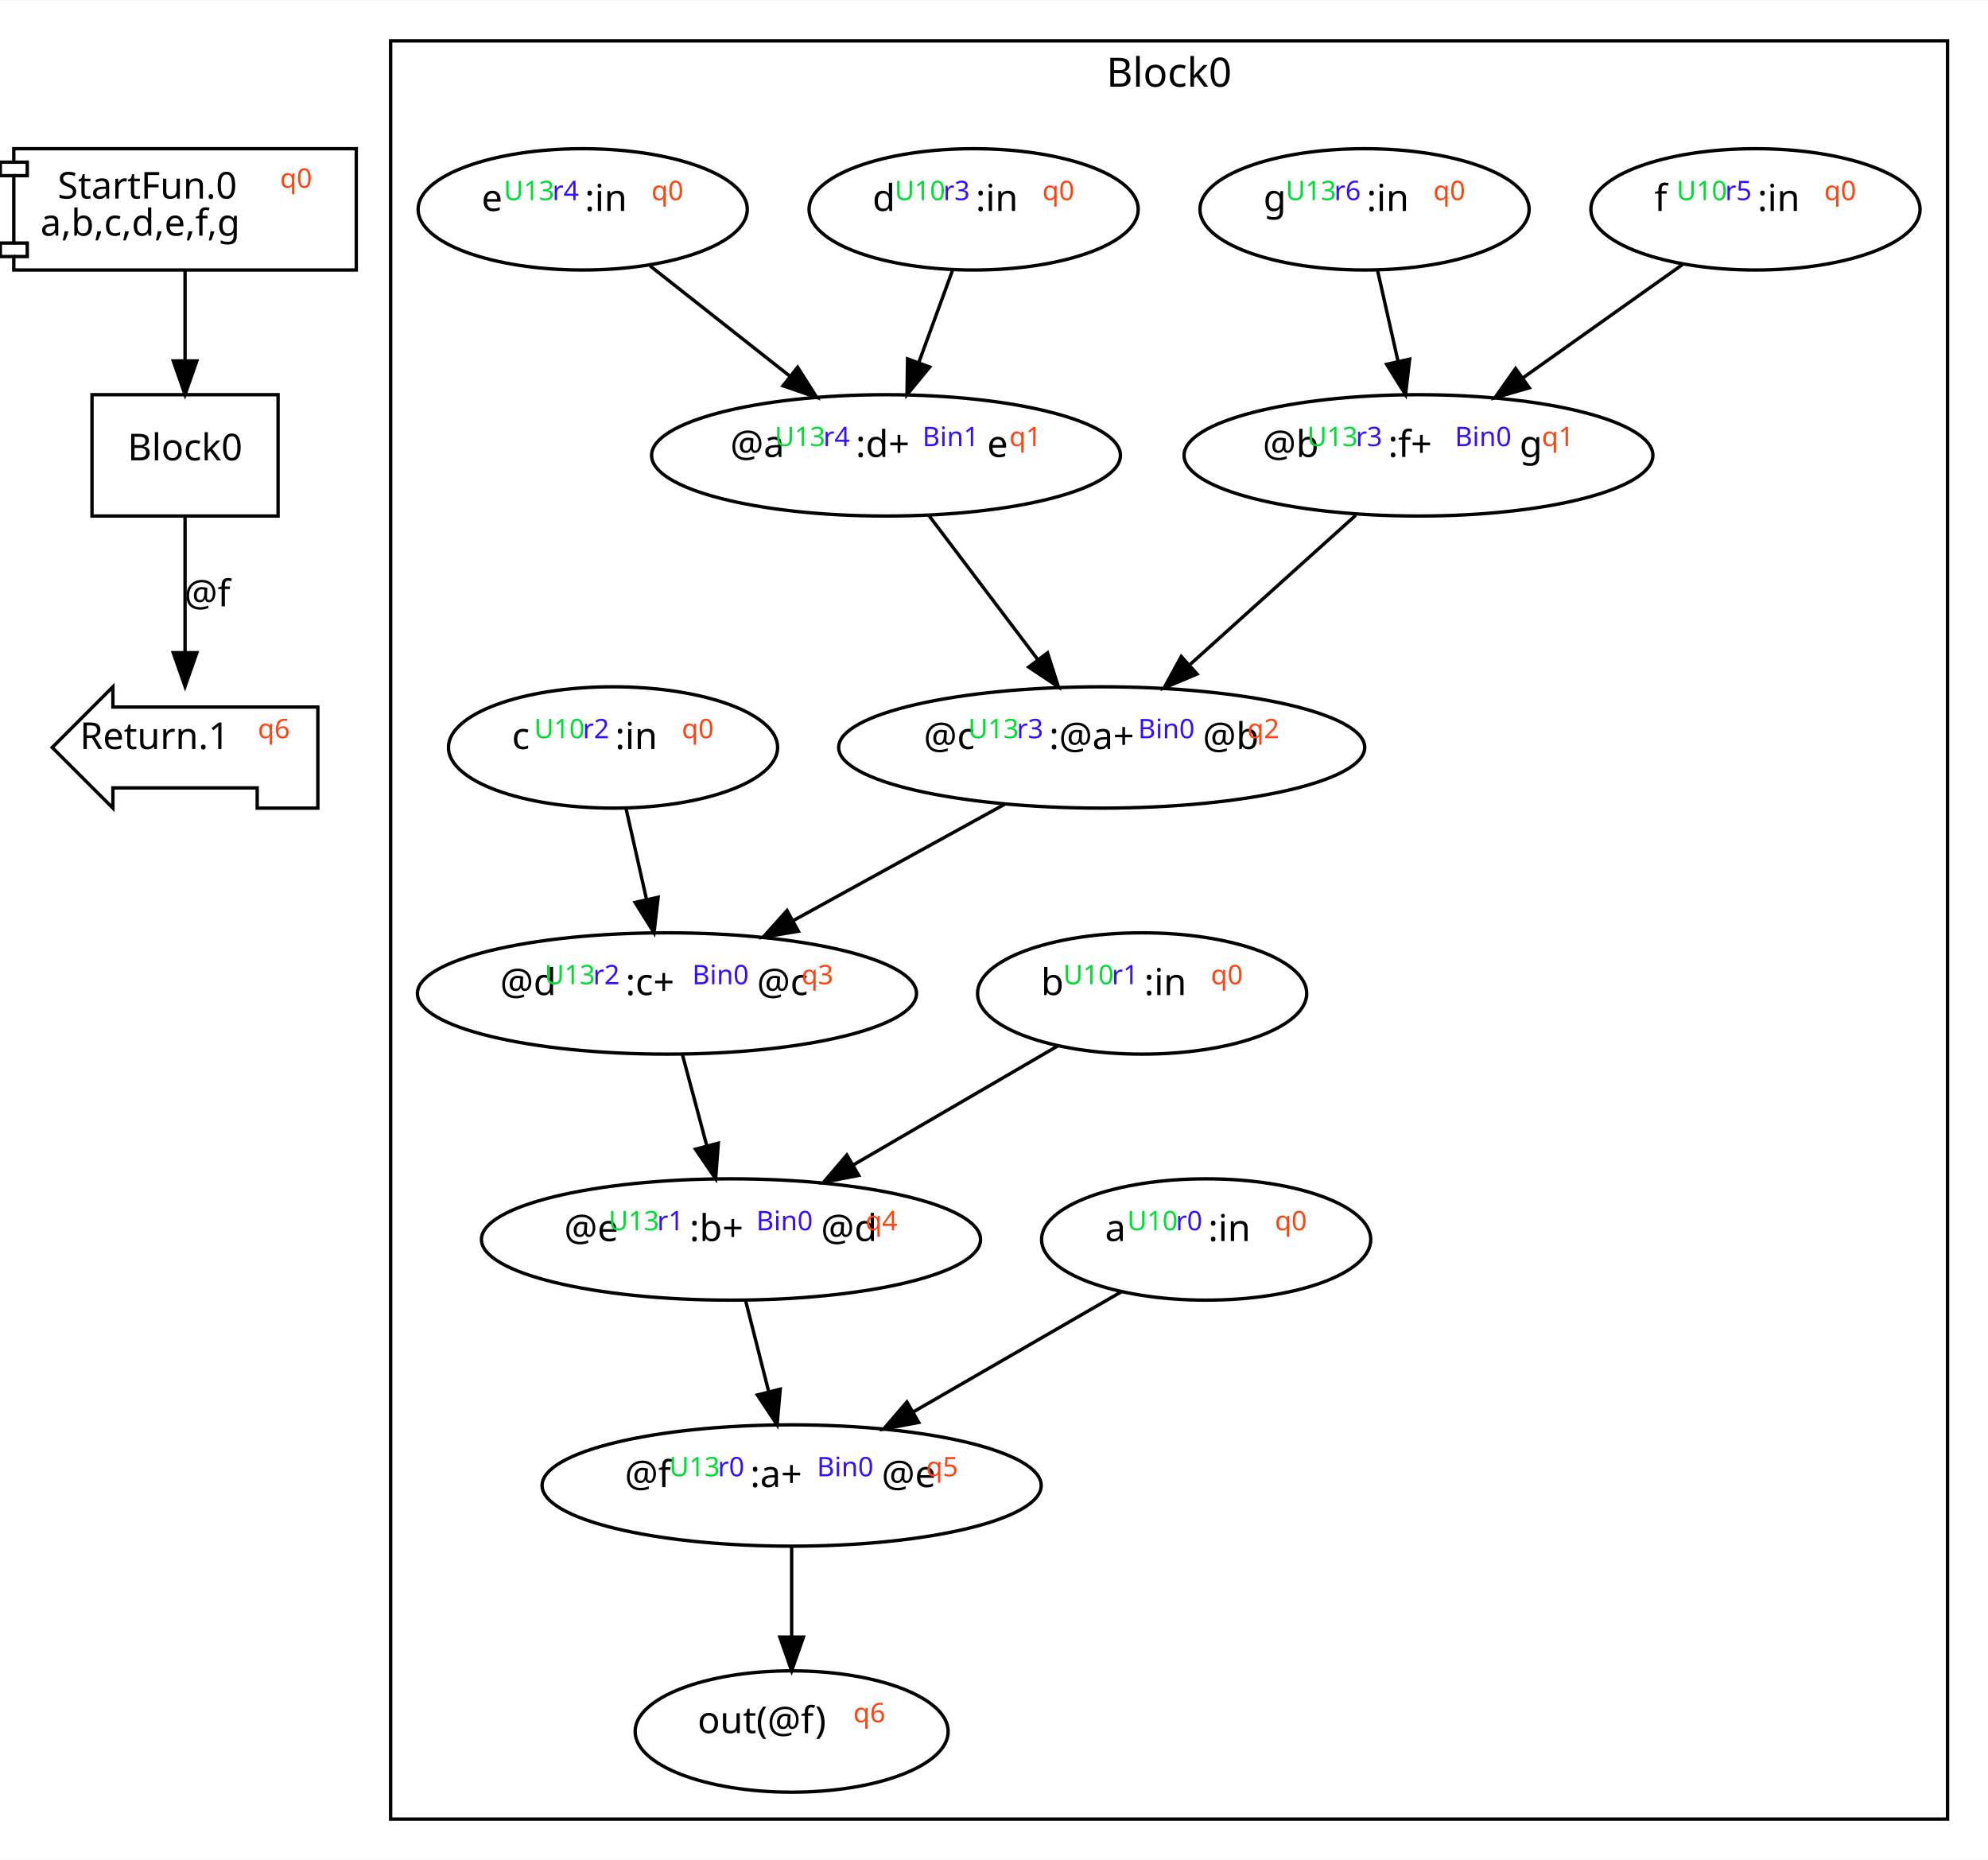
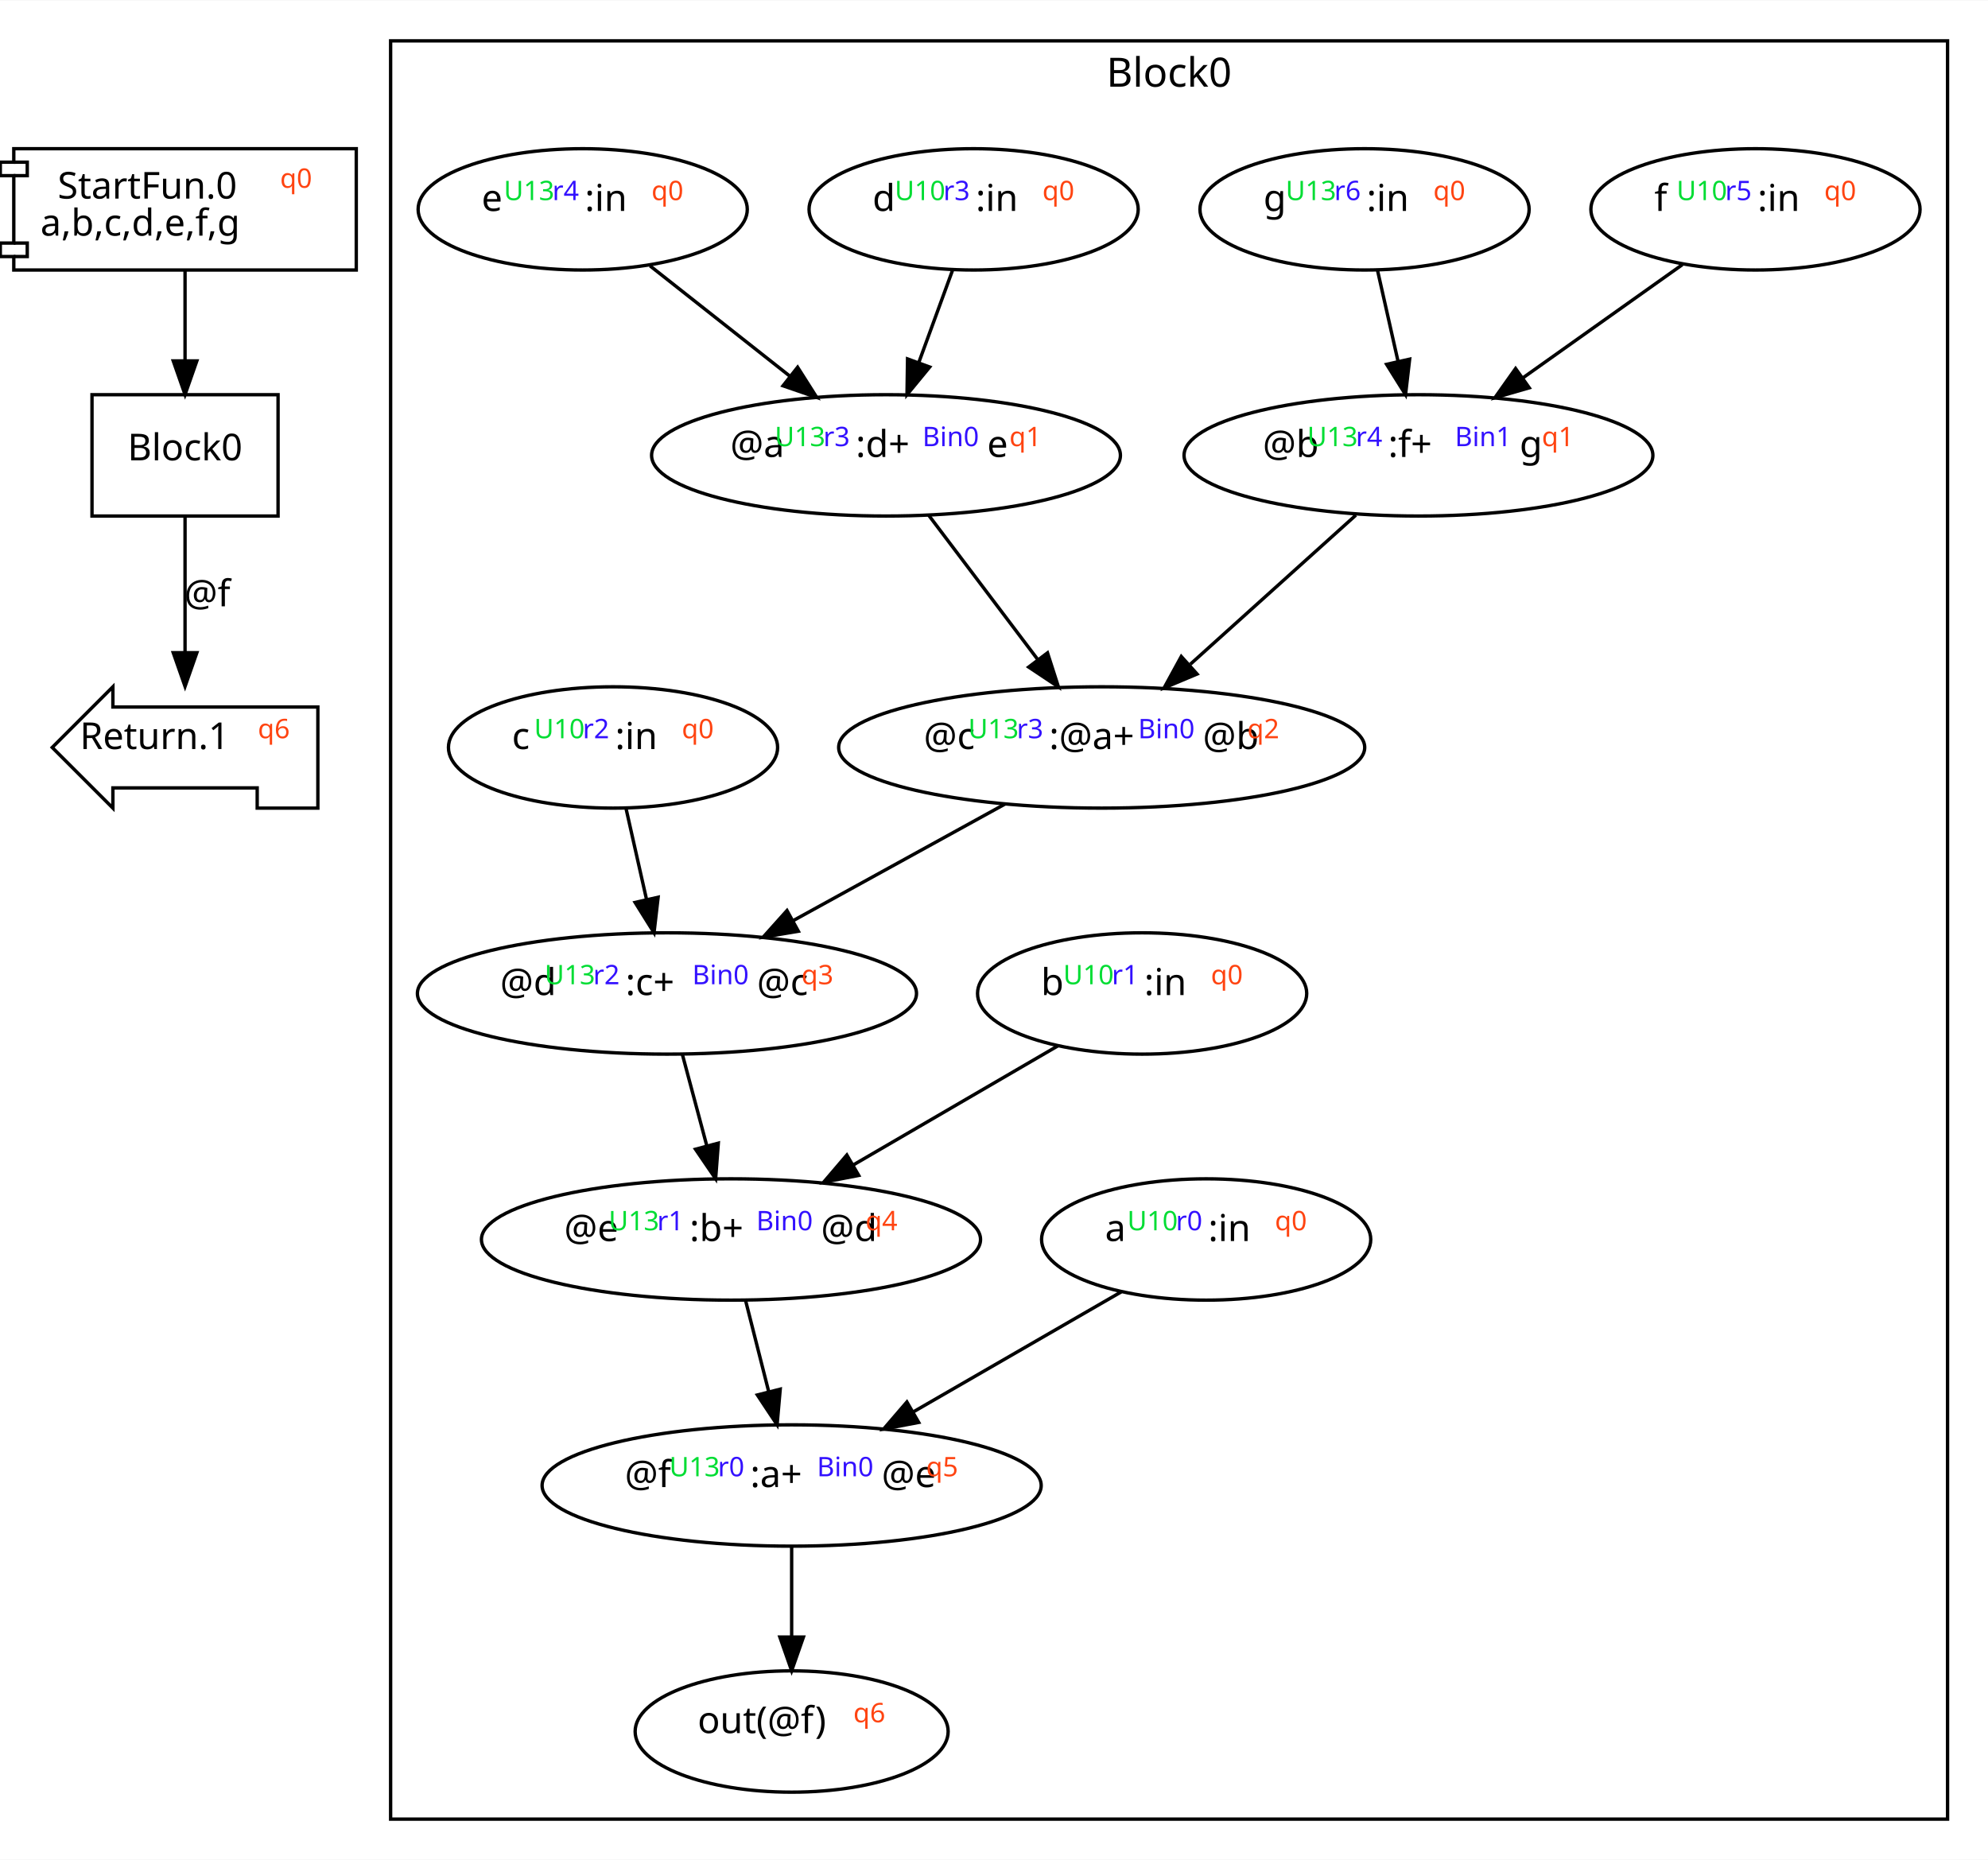
<svg xmlns="http://www.w3.org/2000/svg" width="590pt" height="552pt" viewBox="0.00 0.00 589.91 551.67">
  <g id="graph0" class="graph" transform="scale(1 1) rotate(0) translate(4 547.67)">
    <polygon fill="white" stroke="transparent" points="-4,4 -4,-547.67 585.91,-547.67 585.91,4 -4,4" />
    <g id="clust1" class="cluster">
      <polygon fill="none" stroke="black" points="111.91,-8 111.91,-535.67 573.91,-535.67 573.91,-8 111.91,-8" />
      <text text-anchor="middle" x="342.91" y="-522.07" font-family="Monaco" font-size="12.00">Block0</text>
    </g>
    <g id="node1" class="node">
      <polygon fill="none" stroke="black" points="101.72,-503.67 0.09,-503.67 0.09,-499.67 -3.91,-499.67 -3.91,-495.67 0.09,-495.67 0.09,-475.67 -3.91,-475.67 -3.91,-471.67 0.09,-471.67 0.09,-467.67 101.72,-467.67 101.72,-503.67" />
      <polyline fill="none" stroke="black" points="0.09,-499.67 4.09,-499.67 4.09,-495.67 0.09,-495.67 " />
      <polyline fill="none" stroke="black" points="0.09,-475.67 4.09,-475.67 4.09,-471.67 0.09,-471.67 " />
      <text text-anchor="start" x="13.1" y="-488.87" font-family="Monaco" font-size="11.00">StartFun.0</text>
      <text text-anchor="start" x="79.11" y="-488.87" font-family="Monaco" baseline-shift="super" font-size="8.00" fill="#ff4411">q0</text>
      <text text-anchor="start" x="8" y="-477.87" font-family="Monaco" font-size="11.00">a,b,c,d,e,f,g</text>
    </g>
    <g id="node2" class="node">
      <polygon fill="none" stroke="black" points="78.51,-430.67 23.3,-430.67 23.3,-394.67 78.51,-394.67 78.51,-430.67" />
      <text text-anchor="middle" x="50.91" y="-411.2" font-family="Monaco" font-size="11.00">Block0</text>
    </g>
    <g id="edge1" class="edge">
      <path fill="none" stroke="black" d="M50.91,-467.48C50.91,-459.46 50.91,-449.72 50.91,-440.74" />
      <polygon fill="black" stroke="black" points="54.41,-440.7 50.91,-430.7 47.41,-440.7 54.41,-440.7" />
    </g>
    <g id="node3" class="node">
      <polygon fill="none" stroke="black" points="90.32,-338 29.5,-338 29.5,-344 11.5,-326 29.5,-308 29.5,-314 72.32,-314 72.32,-308 90.32,-308 90.32,-338" />
      <text text-anchor="start" x="19.7" y="-325.53" font-family="Monaco" font-size="11.00">Return.1</text>
      <text text-anchor="start" x="72.51" y="-325.53" font-family="Monaco" baseline-shift="super" font-size="8.00" fill="#ff4411">q6</text>
    </g>
    <g id="edge2" class="edge">
      <path fill="none" stroke="black" d="M50.91,-394.53C50.91,-382.94 50.91,-367.39 50.91,-354.13" />
      <polygon fill="black" stroke="black" points="54.41,-354.11 50.91,-344.11 47.41,-354.11 54.41,-354.11" />
      <text text-anchor="middle" x="57.51" y="-367.87" font-family="Monaco" font-size="11.00">@f</text>
    </g>
    <g id="node4" class="node">
-       <ellipse fill="none" stroke="black" cx="212.91" cy="-180" rx="74.05" ry="18" />
-       <text text-anchor="start" x="163.4" y="-179.53" font-family="Monaco" font-size="11.00">@e</text>
-       <text text-anchor="start" x="176.6" y="-179.53" font-family="Monaco" baseline-shift="super" font-size="8.00" fill="#00dd33">U13</text>
-       <text text-anchor="start" x="191" y="-179.53" font-family="Monaco" baseline-shift="super" font-size="8.00" fill="#3311ff">r1</text>
-       <text text-anchor="start" x="200.6" y="-179.53" font-family="Monaco" font-size="11.00">:b+</text>
-       <text text-anchor="start" x="220.41" y="-179.53" font-family="Monaco" baseline-shift="super" font-size="8.00" fill="#3311ff">Bin0</text>
-       <text text-anchor="start" x="239.61" y="-179.53" font-family="Monaco" font-size="11.00">@d</text>
-       <text text-anchor="start" x="252.81" y="-179.53" font-family="Monaco" baseline-shift="super" font-size="8.00" fill="#ff4411">q4</text>
+       <ellipse fill="none" stroke="black" cx="284.91" cy="-485.67" rx="48.84" ry="18" />
+       <text text-anchor="start" x="254.9" y="-485.2" font-family="Monaco" font-size="11.00">d</text>
+       <text text-anchor="start" x="261.5" y="-485.2" font-family="Monaco" baseline-shift="super" font-size="8.00" fill="#00dd33">U10</text>
+       <text text-anchor="start" x="275.91" y="-485.2" font-family="Monaco" baseline-shift="super" font-size="8.00" fill="#3311ff">r3</text>
+       <text text-anchor="start" x="285.51" y="-485.2" font-family="Monaco" font-size="11.00">:in</text>
+       <text text-anchor="start" x="305.31" y="-485.2" font-family="Monaco" baseline-shift="super" font-size="8.00" fill="#ff4411">q0</text>
+     </g>
+     <g id="node12" class="node">
+       <ellipse fill="none" stroke="black" cx="258.91" cy="-412.67" rx="69.56" ry="18" />
+       <text text-anchor="start" x="212.7" y="-412.2" font-family="Monaco" font-size="11.00">@a</text>
+       <text text-anchor="start" x="225.9" y="-412.2" font-family="Monaco" baseline-shift="super" font-size="8.00" fill="#00dd33">U13</text>
+       <text text-anchor="start" x="240.3" y="-412.2" font-family="Monaco" baseline-shift="super" font-size="8.00" fill="#3311ff">r3</text>
+       <text text-anchor="start" x="249.91" y="-412.2" font-family="Monaco" font-size="11.00">:d+</text>
+       <text text-anchor="start" x="269.71" y="-412.2" font-family="Monaco" baseline-shift="super" font-size="8.00" fill="#3311ff">Bin0</text>
+       <text text-anchor="start" x="288.91" y="-412.2" font-family="Monaco" font-size="11.00">e</text>
+       <text text-anchor="start" x="295.51" y="-412.2" font-family="Monaco" baseline-shift="super" font-size="8.00" fill="#ff4411">q1</text>
+     </g>
+     <g id="edge10" class="edge">
+       <path fill="none" stroke="black" d="M278.61,-467.48C275.61,-459.28 271.95,-449.29 268.61,-440.15" />
+       <polygon fill="black" stroke="black" points="271.87,-438.88 265.14,-430.7 265.3,-441.29 271.87,-438.88" />
    </g>
    <g id="node5" class="node">
      <ellipse fill="none" stroke="black" cx="230.91" cy="-107" rx="74.05" ry="18" />
      <text text-anchor="start" x="181.4" y="-106.53" font-family="Monaco" font-size="11.00">@f</text>
      <text text-anchor="start" x="194.6" y="-106.53" font-family="Monaco" baseline-shift="super" font-size="8.00" fill="#00dd33">U13</text>
      <text text-anchor="start" x="209" y="-106.53" font-family="Monaco" baseline-shift="super" font-size="8.00" fill="#3311ff">r0</text>
      <text text-anchor="start" x="218.6" y="-106.53" font-family="Monaco" font-size="11.00">:a+</text>
      <text text-anchor="start" x="238.41" y="-106.53" font-family="Monaco" baseline-shift="super" font-size="8.00" fill="#3311ff">Bin0</text>
      <text text-anchor="start" x="257.61" y="-106.53" font-family="Monaco" font-size="11.00">@e</text>
      <text text-anchor="start" x="270.81" y="-106.53" font-family="Monaco" baseline-shift="super" font-size="8.00" fill="#ff4411">q5</text>
    </g>
+     <g id="node11" class="node">
+       <ellipse fill="none" stroke="black" cx="230.91" cy="-34" rx="46.44" ry="18" />
+       <text text-anchor="start" x="203" y="-33.53" font-family="Monaco" font-size="11.00">out(@f)</text>
+       <text text-anchor="start" x="249.21" y="-33.53" font-family="Monaco" baseline-shift="super" font-size="8.00" fill="#ff4411">q6</text>
+     </g>
+     <g id="edge7" class="edge">
+       <path fill="none" stroke="black" d="M230.91,-88.81C230.91,-80.79 230.91,-71.05 230.91,-62.07" />
+       <polygon fill="black" stroke="black" points="234.41,-62.03 230.91,-52.03 227.41,-62.03 234.41,-62.03" />
+     </g>
+     <g id="node6" class="node">
+       <ellipse fill="none" stroke="black" cx="212.91" cy="-180" rx="74.05" ry="18" />
+       <text text-anchor="start" x="163.4" y="-179.53" font-family="Monaco" font-size="11.00">@e</text>
+       <text text-anchor="start" x="176.6" y="-179.53" font-family="Monaco" baseline-shift="super" font-size="8.00" fill="#00dd33">U13</text>
+       <text text-anchor="start" x="191" y="-179.53" font-family="Monaco" baseline-shift="super" font-size="8.00" fill="#3311ff">r1</text>
+       <text text-anchor="start" x="200.6" y="-179.53" font-family="Monaco" font-size="11.00">:b+</text>
+       <text text-anchor="start" x="220.41" y="-179.53" font-family="Monaco" baseline-shift="super" font-size="8.00" fill="#3311ff">Bin0</text>
+       <text text-anchor="start" x="239.61" y="-179.53" font-family="Monaco" font-size="11.00">@d</text>
+       <text text-anchor="start" x="252.81" y="-179.53" font-family="Monaco" baseline-shift="super" font-size="8.00" fill="#ff4411">q4</text>
+     </g>
    <g id="edge8" class="edge">
      <path fill="none" stroke="black" d="M217.26,-161.81C219.32,-153.7 221.82,-143.84 224.12,-134.78" />
      <polygon fill="black" stroke="black" points="227.52,-135.58 226.59,-125.03 220.74,-133.86 227.52,-135.58" />
    </g>
+     <g id="node7" class="node">
+       <ellipse fill="none" stroke="black" cx="516.91" cy="-485.67" rx="48.84" ry="18" />
+       <text text-anchor="start" x="486.9" y="-485.2" font-family="Monaco" font-size="11.00">f</text>
+       <text text-anchor="start" x="493.5" y="-485.2" font-family="Monaco" baseline-shift="super" font-size="8.00" fill="#00dd33">U10</text>
+       <text text-anchor="start" x="507.91" y="-485.2" font-family="Monaco" baseline-shift="super" font-size="8.00" fill="#3311ff">r5</text>
+       <text text-anchor="start" x="517.51" y="-485.2" font-family="Monaco" font-size="11.00">:in</text>
+       <text text-anchor="start" x="537.31" y="-485.2" font-family="Monaco" baseline-shift="super" font-size="8.00" fill="#ff4411">q0</text>
+     </g>
+     <g id="node14" class="node">
+       <ellipse fill="none" stroke="black" cx="416.91" cy="-412.67" rx="69.56" ry="18" />
+       <text text-anchor="start" x="370.7" y="-412.2" font-family="Monaco" font-size="11.00">@b</text>
+       <text text-anchor="start" x="383.9" y="-412.2" font-family="Monaco" baseline-shift="super" font-size="8.00" fill="#00dd33">U13</text>
+       <text text-anchor="start" x="398.3" y="-412.2" font-family="Monaco" baseline-shift="super" font-size="8.00" fill="#3311ff">r4</text>
+       <text text-anchor="start" x="407.91" y="-412.2" font-family="Monaco" font-size="11.00">:f+</text>
+       <text text-anchor="start" x="427.71" y="-412.2" font-family="Monaco" baseline-shift="super" font-size="8.00" fill="#3311ff">Bin1</text>
+       <text text-anchor="start" x="446.91" y="-412.2" font-family="Monaco" font-size="11.00">g</text>
+       <text text-anchor="start" x="453.51" y="-412.2" font-family="Monaco" baseline-shift="super" font-size="8.00" fill="#ff4411">q1</text>
+     </g>
+     <g id="edge14" class="edge">
+       <path fill="none" stroke="black" d="M495.21,-469.26C481.35,-459.42 463.16,-446.51 447.8,-435.6" />
+       <polygon fill="black" stroke="black" points="449.78,-432.72 439.6,-429.78 445.73,-438.43 449.78,-432.72" />
+     </g>
+     <g id="node8" class="node">
+       <ellipse fill="none" stroke="black" cx="400.91" cy="-485.67" rx="48.84" ry="18" />
+       <text text-anchor="start" x="370.9" y="-485.2" font-family="Monaco" font-size="11.00">g</text>
+       <text text-anchor="start" x="377.5" y="-485.2" font-family="Monaco" baseline-shift="super" font-size="8.00" fill="#00dd33">U13</text>
+       <text text-anchor="start" x="391.91" y="-485.2" font-family="Monaco" baseline-shift="super" font-size="8.00" fill="#3311ff">r6</text>
+       <text text-anchor="start" x="401.51" y="-485.2" font-family="Monaco" font-size="11.00">:in</text>
+       <text text-anchor="start" x="421.31" y="-485.2" font-family="Monaco" baseline-shift="super" font-size="8.00" fill="#ff4411">q0</text>
+     </g>
+     <g id="edge15" class="edge">
+       <path fill="none" stroke="black" d="M404.78,-467.48C406.59,-459.46 408.78,-449.72 410.81,-440.74" />
+       <polygon fill="black" stroke="black" points="414.29,-441.22 413.07,-430.7 407.46,-439.68 414.29,-441.22" />
+     </g>
+     <g id="node9" class="node">
+       <ellipse fill="none" stroke="black" cx="353.91" cy="-180" rx="48.84" ry="18" />
+       <text text-anchor="start" x="323.9" y="-179.53" font-family="Monaco" font-size="11.00">a</text>
+       <text text-anchor="start" x="330.5" y="-179.53" font-family="Monaco" baseline-shift="super" font-size="8.00" fill="#00dd33">U10</text>
+       <text text-anchor="start" x="344.91" y="-179.53" font-family="Monaco" baseline-shift="super" font-size="8.00" fill="#3311ff">r0</text>
+       <text text-anchor="start" x="354.51" y="-179.53" font-family="Monaco" font-size="11.00">:in</text>
+       <text text-anchor="start" x="374.31" y="-179.53" font-family="Monaco" baseline-shift="super" font-size="8.00" fill="#ff4411">q0</text>
+     </g>
+     <g id="edge9" class="edge">
+       <path fill="none" stroke="black" d="M328.72,-164.46C310.92,-154.19 286.8,-140.27 266.97,-128.82" />
+       <polygon fill="black" stroke="black" points="268.61,-125.72 258.2,-123.75 265.11,-131.78 268.61,-125.72" />
+     </g>
+     <g id="node10" class="node">
+       <ellipse fill="none" stroke="black" cx="334.91" cy="-253" rx="48.84" ry="18" />
+       <text text-anchor="start" x="304.9" y="-252.53" font-family="Monaco" font-size="11.00">b</text>
+       <text text-anchor="start" x="311.5" y="-252.53" font-family="Monaco" baseline-shift="super" font-size="8.00" fill="#00dd33">U10</text>
+       <text text-anchor="start" x="325.91" y="-252.53" font-family="Monaco" baseline-shift="super" font-size="8.00" fill="#3311ff">r1</text>
+       <text text-anchor="start" x="335.51" y="-252.53" font-family="Monaco" font-size="11.00">:in</text>
+       <text text-anchor="start" x="355.31" y="-252.53" font-family="Monaco" baseline-shift="super" font-size="8.00" fill="#ff4411">q0</text>
+     </g>
+     <g id="edge3" class="edge">
+       <path fill="none" stroke="black" d="M309.92,-237.46C292.39,-227.26 268.68,-213.46 249.08,-202.05" />
+       <polygon fill="black" stroke="black" points="250.81,-199.01 240.41,-197 247.29,-205.06 250.81,-199.01" />
+     </g>
    <g id="node13" class="node">
-       <ellipse fill="none" stroke="black" cx="230.91" cy="-34" rx="46.44" ry="18" />
-       <text text-anchor="start" x="203" y="-33.53" font-family="Monaco" font-size="11.00">out(@f)</text>
-       <text text-anchor="start" x="249.21" y="-33.53" font-family="Monaco" baseline-shift="super" font-size="8.00" fill="#ff4411">q6</text>
-     </g>
-     <g id="edge3" class="edge">
-       <path fill="none" stroke="black" d="M230.91,-88.81C230.91,-80.79 230.91,-71.05 230.91,-62.07" />
-       <polygon fill="black" stroke="black" points="234.41,-62.03 230.91,-52.03 227.41,-62.03 234.41,-62.03" />
-     </g>
-     <g id="node6" class="node">
      <ellipse fill="none" stroke="black" cx="322.91" cy="-326" rx="78.05" ry="18" />
      <text text-anchor="start" x="270.1" y="-325.53" font-family="Monaco" font-size="11.00">@c</text>
      <text text-anchor="start" x="283.3" y="-325.53" font-family="Monaco" baseline-shift="super" font-size="8.00" fill="#00dd33">U13</text>
      <text text-anchor="start" x="297.7" y="-325.53" font-family="Monaco" baseline-shift="super" font-size="8.00" fill="#3311ff">r3</text>
      <text text-anchor="start" x="307.3" y="-325.53" font-family="Monaco" font-size="11.00">:@a+</text>
      <text text-anchor="start" x="333.71" y="-325.53" font-family="Monaco" baseline-shift="super" font-size="8.00" fill="#3311ff">Bin0</text>
      <text text-anchor="start" x="352.91" y="-325.53" font-family="Monaco" font-size="11.00">@b</text>
      <text text-anchor="start" x="366.11" y="-325.53" font-family="Monaco" baseline-shift="super" font-size="8.00" fill="#ff4411">q2</text>
    </g>
-     <g id="node10" class="node">
+     <g id="edge12" class="edge">
+       <path fill="none" stroke="black" d="M271.55,-394.94C280.78,-382.73 293.46,-365.96 303.9,-352.14" />
+       <polygon fill="black" stroke="black" points="306.83,-354.07 310.07,-343.98 301.25,-349.85 306.83,-354.07" />
+     </g>
+     <g id="node16" class="node">
      <ellipse fill="none" stroke="black" cx="193.91" cy="-253" rx="74.05" ry="18" />
      <text text-anchor="start" x="144.4" y="-252.53" font-family="Monaco" font-size="11.00">@d</text>
      <text text-anchor="start" x="157.6" y="-252.53" font-family="Monaco" baseline-shift="super" font-size="8.00" fill="#00dd33">U13</text>
      <text text-anchor="start" x="172" y="-252.53" font-family="Monaco" baseline-shift="super" font-size="8.00" fill="#3311ff">r2</text>
      <text text-anchor="start" x="181.6" y="-252.53" font-family="Monaco" font-size="11.00">:c+</text>
      <text text-anchor="start" x="201.41" y="-252.53" font-family="Monaco" baseline-shift="super" font-size="8.00" fill="#3311ff">Bin0</text>
      <text text-anchor="start" x="220.61" y="-252.53" font-family="Monaco" font-size="11.00">@c</text>
      <text text-anchor="start" x="233.81" y="-252.53" font-family="Monaco" baseline-shift="super" font-size="8.00" fill="#ff4411">q3</text>
    </g>
-     <g id="edge12" class="edge">
+     <g id="edge5" class="edge">
      <path fill="none" stroke="black" d="M294.28,-309.24C275.74,-299.04 251.4,-285.65 231.34,-274.6" />
      <polygon fill="black" stroke="black" points="232.9,-271.47 222.46,-269.71 229.53,-277.6 232.9,-271.47" />
    </g>
-     <g id="node7" class="node">
-       <ellipse fill="none" stroke="black" cx="416.91" cy="-412.67" rx="69.56" ry="18" />
-       <text text-anchor="start" x="370.7" y="-412.2" font-family="Monaco" font-size="11.00">@b</text>
-       <text text-anchor="start" x="383.9" y="-412.2" font-family="Monaco" baseline-shift="super" font-size="8.00" fill="#00dd33">U13</text>
-       <text text-anchor="start" x="398.3" y="-412.2" font-family="Monaco" baseline-shift="super" font-size="8.00" fill="#3311ff">r3</text>
-       <text text-anchor="start" x="407.91" y="-412.2" font-family="Monaco" font-size="11.00">:f+</text>
-       <text text-anchor="start" x="427.71" y="-412.2" font-family="Monaco" baseline-shift="super" font-size="8.00" fill="#3311ff">Bin0</text>
-       <text text-anchor="start" x="446.91" y="-412.2" font-family="Monaco" font-size="11.00">g</text>
-       <text text-anchor="start" x="453.51" y="-412.2" font-family="Monaco" baseline-shift="super" font-size="8.00" fill="#ff4411">q1</text>
-     </g>
-     <g id="edge14" class="edge">
+     <g id="edge13" class="edge">
      <path fill="none" stroke="black" d="M398.34,-394.94C384.3,-382.3 364.85,-364.78 349.22,-350.7" />
      <polygon fill="black" stroke="black" points="351.21,-347.79 341.44,-343.69 346.53,-352.99 351.21,-347.79" />
    </g>
-     <g id="node8" class="node">
-       <ellipse fill="none" stroke="black" cx="284.91" cy="-485.67" rx="48.84" ry="18" />
-       <text text-anchor="start" x="254.9" y="-485.2" font-family="Monaco" font-size="11.00">d</text>
-       <text text-anchor="start" x="261.5" y="-485.2" font-family="Monaco" baseline-shift="super" font-size="8.00" fill="#00dd33">U10</text>
-       <text text-anchor="start" x="275.91" y="-485.2" font-family="Monaco" baseline-shift="super" font-size="8.00" fill="#3311ff">r3</text>
-       <text text-anchor="start" x="285.51" y="-485.2" font-family="Monaco" font-size="11.00">:in</text>
-       <text text-anchor="start" x="305.31" y="-485.2" font-family="Monaco" baseline-shift="super" font-size="8.00" fill="#ff4411">q0</text>
-     </g>
-     <g id="node14" class="node">
-       <ellipse fill="none" stroke="black" cx="258.91" cy="-412.67" rx="69.56" ry="18" />
-       <text text-anchor="start" x="212.7" y="-412.2" font-family="Monaco" font-size="11.00">@a</text>
-       <text text-anchor="start" x="225.9" y="-412.2" font-family="Monaco" baseline-shift="super" font-size="8.00" fill="#00dd33">U13</text>
-       <text text-anchor="start" x="240.3" y="-412.2" font-family="Monaco" baseline-shift="super" font-size="8.00" fill="#3311ff">r4</text>
-       <text text-anchor="start" x="249.91" y="-412.2" font-family="Monaco" font-size="11.00">:d+</text>
-       <text text-anchor="start" x="269.71" y="-412.2" font-family="Monaco" baseline-shift="super" font-size="8.00" fill="#3311ff">Bin1</text>
-       <text text-anchor="start" x="288.91" y="-412.2" font-family="Monaco" font-size="11.00">e</text>
-       <text text-anchor="start" x="295.51" y="-412.2" font-family="Monaco" baseline-shift="super" font-size="8.00" fill="#ff4411">q1</text>
-     </g>
-     <g id="edge10" class="edge">
-       <path fill="none" stroke="black" d="M278.61,-467.48C275.61,-459.28 271.95,-449.29 268.61,-440.15" />
-       <polygon fill="black" stroke="black" points="271.87,-438.88 265.14,-430.7 265.3,-441.29 271.87,-438.88" />
-     </g>
-     <g id="node9" class="node">
-       <ellipse fill="none" stroke="black" cx="516.91" cy="-485.67" rx="48.84" ry="18" />
-       <text text-anchor="start" x="486.9" y="-485.2" font-family="Monaco" font-size="11.00">f</text>
-       <text text-anchor="start" x="493.5" y="-485.2" font-family="Monaco" baseline-shift="super" font-size="8.00" fill="#00dd33">U10</text>
-       <text text-anchor="start" x="507.91" y="-485.2" font-family="Monaco" baseline-shift="super" font-size="8.00" fill="#3311ff">r5</text>
-       <text text-anchor="start" x="517.51" y="-485.2" font-family="Monaco" font-size="11.00">:in</text>
-       <text text-anchor="start" x="537.31" y="-485.2" font-family="Monaco" baseline-shift="super" font-size="8.00" fill="#ff4411">q0</text>
-     </g>
-     <g id="edge4" class="edge">
-       <path fill="none" stroke="black" d="M495.21,-469.26C481.35,-459.42 463.16,-446.51 447.8,-435.6" />
-       <polygon fill="black" stroke="black" points="449.78,-432.72 439.6,-429.78 445.73,-438.43 449.78,-432.72" />
-     </g>
-     <g id="edge6" class="edge">
-       <path fill="none" stroke="black" d="M198.51,-234.81C200.68,-226.7 203.32,-216.84 205.74,-207.78" />
-       <polygon fill="black" stroke="black" points="209.15,-208.59 208.35,-198.03 202.38,-206.78 209.15,-208.59" />
-     </g>
-     <g id="node11" class="node">
-       <ellipse fill="none" stroke="black" cx="353.91" cy="-180" rx="48.84" ry="18" />
-       <text text-anchor="start" x="323.9" y="-179.53" font-family="Monaco" font-size="11.00">a</text>
-       <text text-anchor="start" x="330.5" y="-179.53" font-family="Monaco" baseline-shift="super" font-size="8.00" fill="#00dd33">U10</text>
-       <text text-anchor="start" x="344.91" y="-179.53" font-family="Monaco" baseline-shift="super" font-size="8.00" fill="#3311ff">r0</text>
-       <text text-anchor="start" x="354.51" y="-179.53" font-family="Monaco" font-size="11.00">:in</text>
-       <text text-anchor="start" x="374.31" y="-179.53" font-family="Monaco" baseline-shift="super" font-size="8.00" fill="#ff4411">q0</text>
-     </g>
-     <g id="edge9" class="edge">
-       <path fill="none" stroke="black" d="M328.72,-164.46C310.92,-154.19 286.8,-140.27 266.97,-128.82" />
-       <polygon fill="black" stroke="black" points="268.61,-125.72 258.2,-123.75 265.11,-131.78 268.61,-125.72" />
-     </g>
-     <g id="node12" class="node">
-       <ellipse fill="none" stroke="black" cx="334.91" cy="-253" rx="48.84" ry="18" />
-       <text text-anchor="start" x="304.9" y="-252.53" font-family="Monaco" font-size="11.00">b</text>
-       <text text-anchor="start" x="311.5" y="-252.53" font-family="Monaco" baseline-shift="super" font-size="8.00" fill="#00dd33">U10</text>
-       <text text-anchor="start" x="325.91" y="-252.53" font-family="Monaco" baseline-shift="super" font-size="8.00" fill="#3311ff">r1</text>
-       <text text-anchor="start" x="335.51" y="-252.53" font-family="Monaco" font-size="11.00">:in</text>
-       <text text-anchor="start" x="355.31" y="-252.53" font-family="Monaco" baseline-shift="super" font-size="8.00" fill="#ff4411">q0</text>
-     </g>
-     <g id="edge7" class="edge">
-       <path fill="none" stroke="black" d="M309.92,-237.46C292.39,-227.26 268.68,-213.46 249.08,-202.05" />
-       <polygon fill="black" stroke="black" points="250.81,-199.01 240.41,-197 247.29,-205.06 250.81,-199.01" />
-     </g>
-     <g id="edge15" class="edge">
-       <path fill="none" stroke="black" d="M271.55,-394.94C280.78,-382.73 293.46,-365.96 303.9,-352.14" />
-       <polygon fill="black" stroke="black" points="306.83,-354.07 310.07,-343.98 301.25,-349.85 306.83,-354.07" />
-     </g>
    <g id="node15" class="node">
-       <ellipse fill="none" stroke="black" cx="400.91" cy="-485.67" rx="48.84" ry="18" />
-       <text text-anchor="start" x="370.9" y="-485.2" font-family="Monaco" font-size="11.00">g</text>
-       <text text-anchor="start" x="377.5" y="-485.2" font-family="Monaco" baseline-shift="super" font-size="8.00" fill="#00dd33">U13</text>
-       <text text-anchor="start" x="391.91" y="-485.2" font-family="Monaco" baseline-shift="super" font-size="8.00" fill="#3311ff">r6</text>
-       <text text-anchor="start" x="401.51" y="-485.2" font-family="Monaco" font-size="11.00">:in</text>
-       <text text-anchor="start" x="421.31" y="-485.2" font-family="Monaco" baseline-shift="super" font-size="8.00" fill="#ff4411">q0</text>
-     </g>
-     <g id="edge5" class="edge">
-       <path fill="none" stroke="black" d="M404.78,-467.48C406.59,-459.46 408.78,-449.72 410.81,-440.74" />
-       <polygon fill="black" stroke="black" points="414.29,-441.22 413.07,-430.7 407.46,-439.68 414.29,-441.22" />
-     </g>
-     <g id="node16" class="node">
      <ellipse fill="none" stroke="black" cx="168.91" cy="-485.67" rx="48.84" ry="18" />
      <text text-anchor="start" x="138.9" y="-485.2" font-family="Monaco" font-size="11.00">e</text>
      <text text-anchor="start" x="145.5" y="-485.2" font-family="Monaco" baseline-shift="super" font-size="8.00" fill="#00dd33">U13</text>
      <text text-anchor="start" x="159.91" y="-485.2" font-family="Monaco" baseline-shift="super" font-size="8.00" fill="#3311ff">r4</text>
      <text text-anchor="start" x="169.51" y="-485.2" font-family="Monaco" font-size="11.00">:in</text>
      <text text-anchor="start" x="189.31" y="-485.2" font-family="Monaco" baseline-shift="super" font-size="8.00" fill="#ff4411">q0</text>
    </g>
    <g id="edge11" class="edge">
      <path fill="none" stroke="black" d="M188.88,-468.91C201.06,-459.3 216.83,-446.87 230.31,-436.23" />
      <polygon fill="black" stroke="black" points="232.68,-438.82 238.36,-429.87 228.35,-433.32 232.68,-438.82" />
+     </g>
+     <g id="edge4" class="edge">
+       <path fill="none" stroke="black" d="M198.51,-234.81C200.68,-226.7 203.32,-216.84 205.74,-207.78" />
+       <polygon fill="black" stroke="black" points="209.15,-208.59 208.35,-198.03 202.38,-206.78 209.15,-208.59" />
    </g>
    <g id="node17" class="node">
      <ellipse fill="none" stroke="black" cx="177.91" cy="-326" rx="48.84" ry="18" />
      <text text-anchor="start" x="147.9" y="-325.53" font-family="Monaco" font-size="11.00">c</text>
      <text text-anchor="start" x="154.5" y="-325.53" font-family="Monaco" baseline-shift="super" font-size="8.00" fill="#00dd33">U10</text>
      <text text-anchor="start" x="168.91" y="-325.53" font-family="Monaco" baseline-shift="super" font-size="8.00" fill="#3311ff">r2</text>
      <text text-anchor="start" x="178.51" y="-325.53" font-family="Monaco" font-size="11.00">:in</text>
      <text text-anchor="start" x="198.31" y="-325.53" font-family="Monaco" baseline-shift="super" font-size="8.00" fill="#ff4411">q0</text>
    </g>
-     <g id="edge13" class="edge">
+     <g id="edge6" class="edge">
      <path fill="none" stroke="black" d="M181.78,-307.81C183.59,-299.79 185.78,-290.05 187.81,-281.07" />
      <polygon fill="black" stroke="black" points="191.29,-281.55 190.07,-271.03 184.46,-280.01 191.29,-281.55" />
    </g>
  </g>
</svg>
